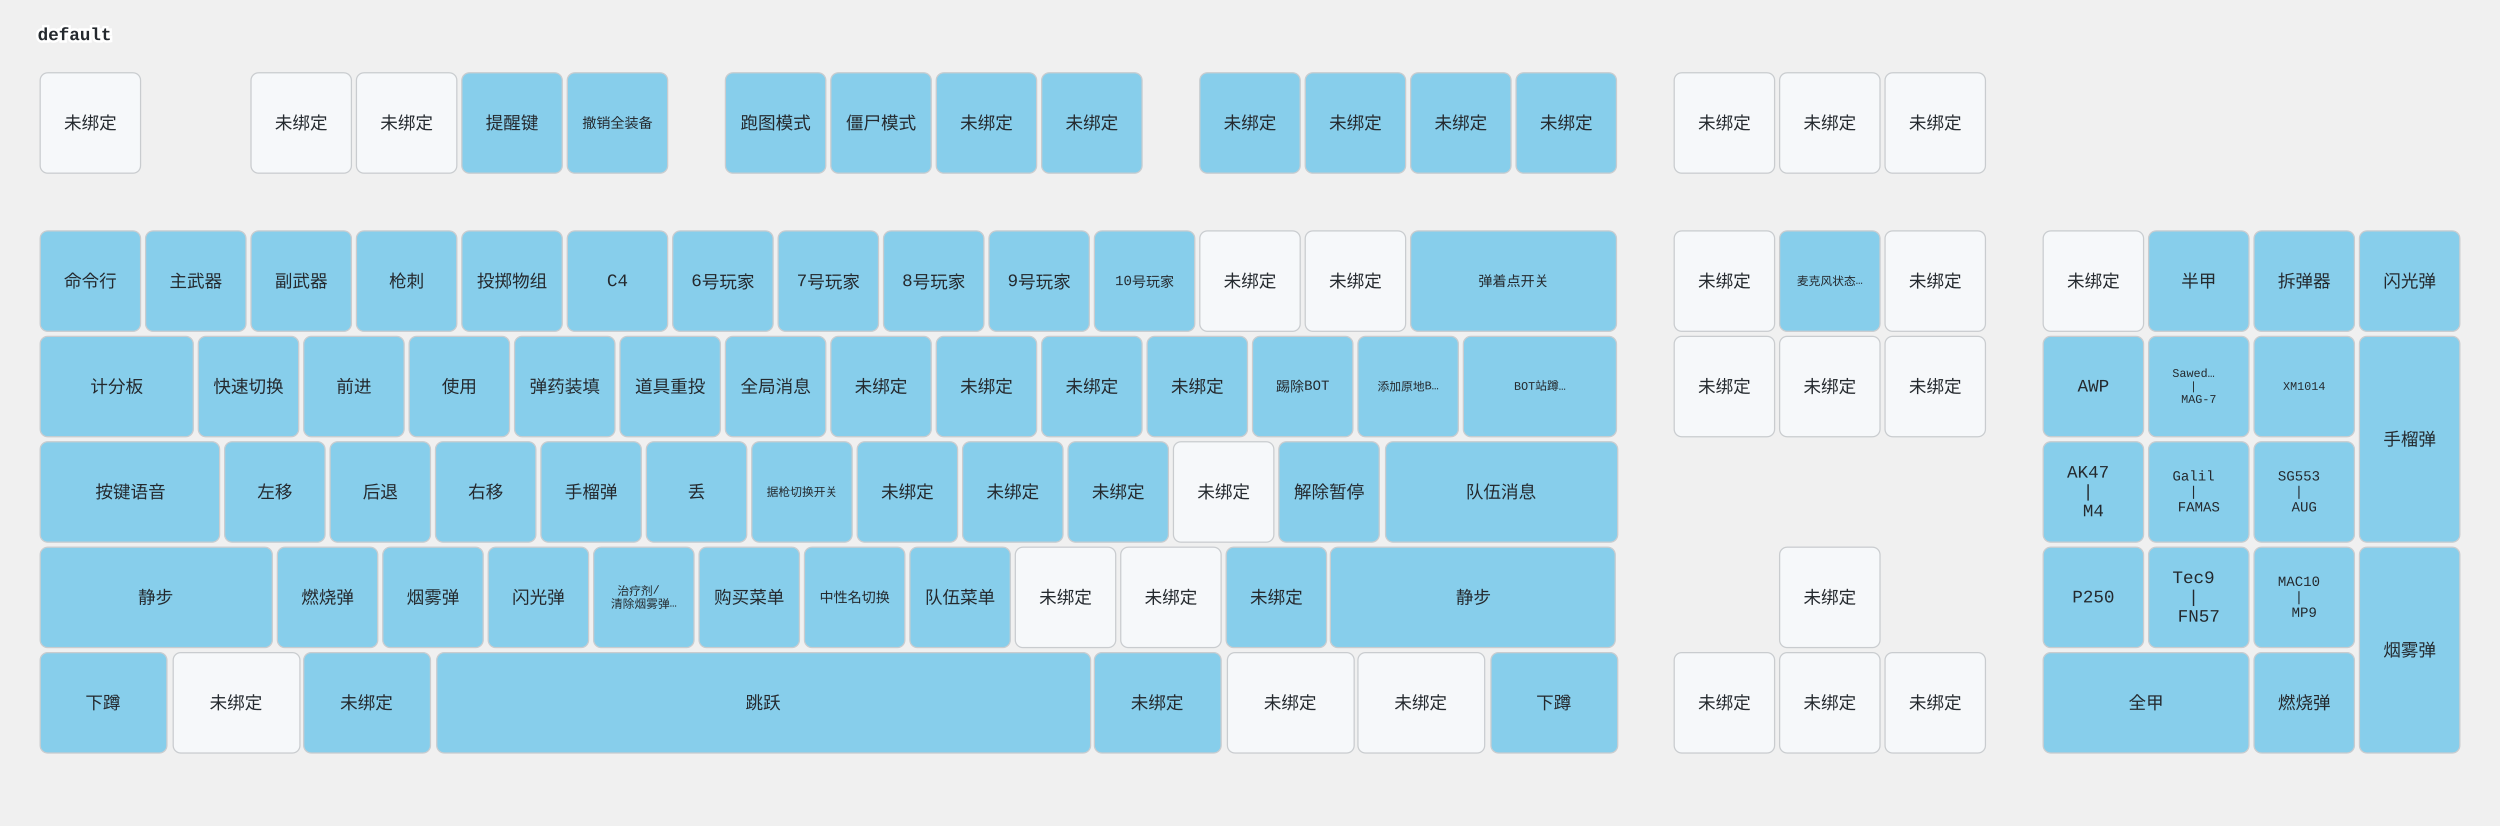
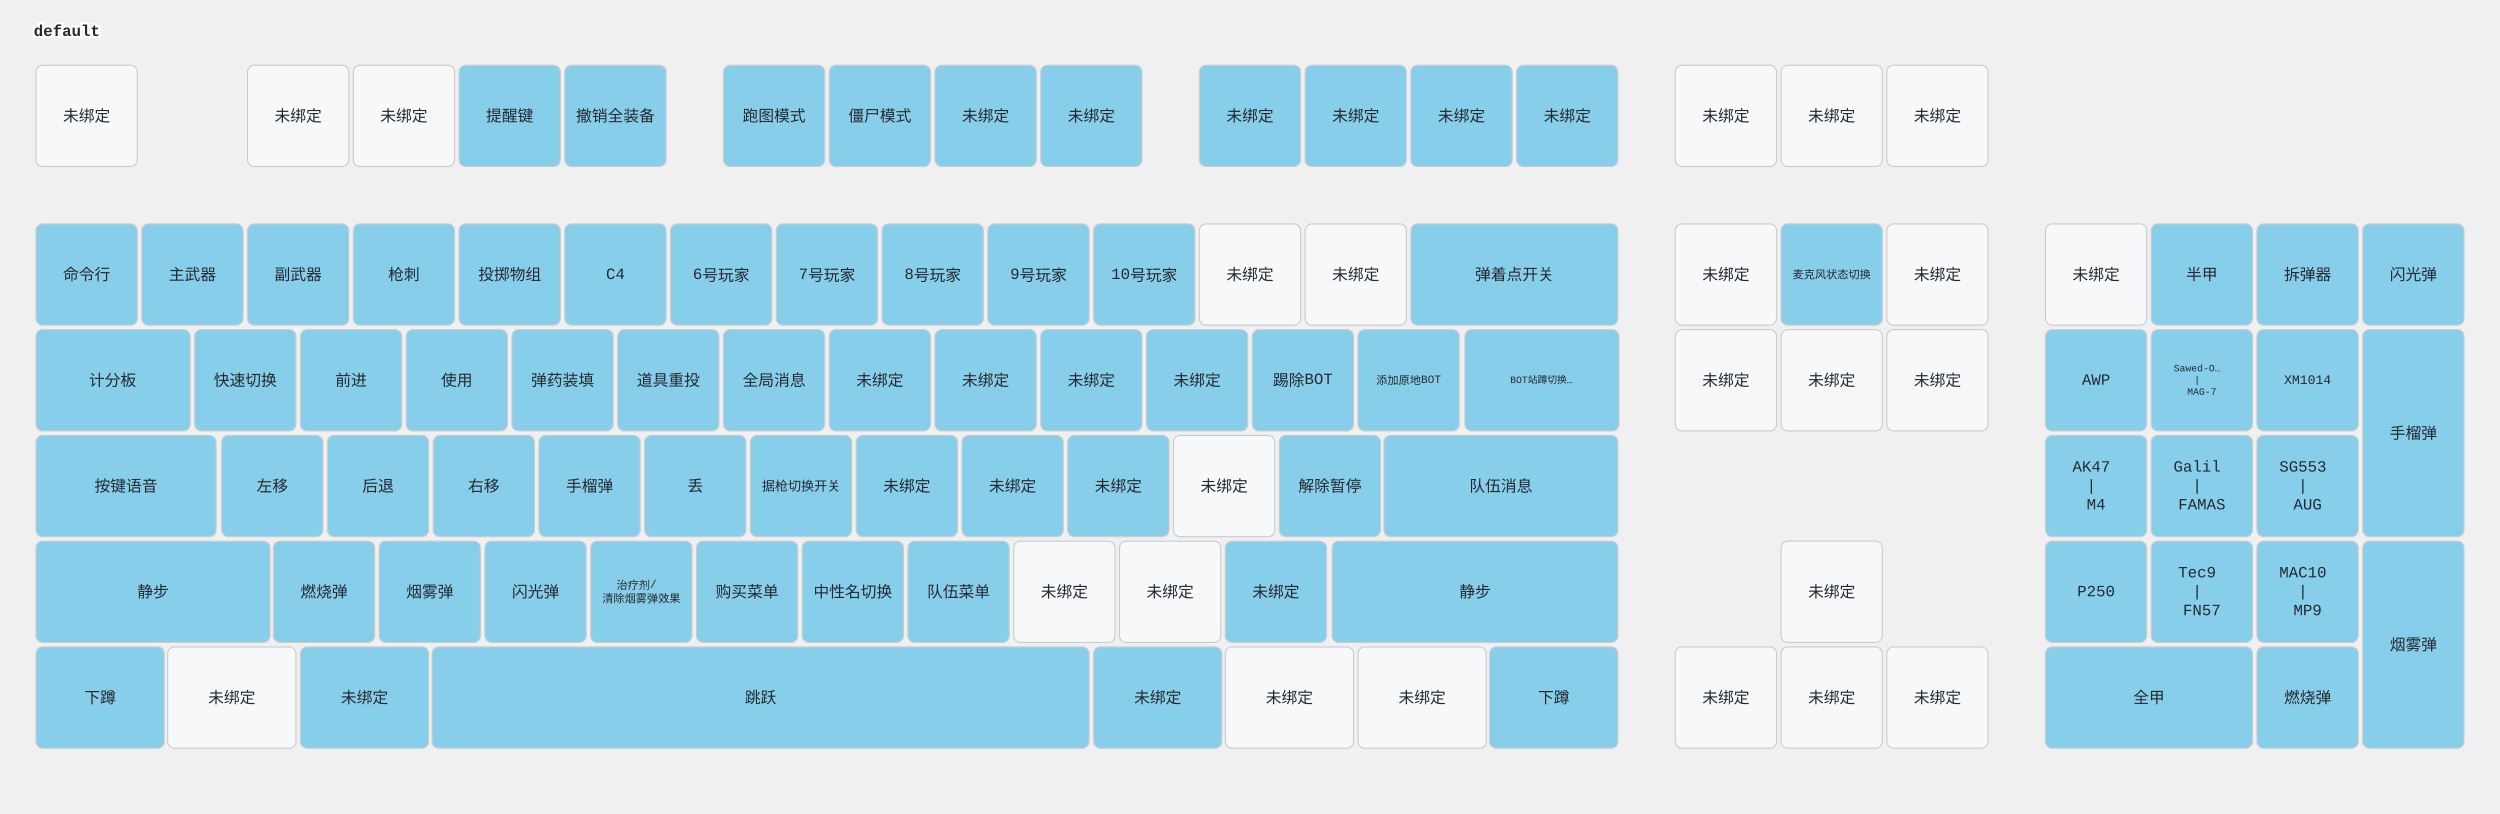
- <svg xmlns="http://www.w3.org/2000/svg" width="1992" height="658" viewBox="0 0 1992 658" class="keymap">
+ <svg xmlns="http://www.w3.org/2000/svg" width="2222" height="723" viewBox="0 0 2222 723" class="keymap">
  <style>/* inherit to force styles through use tags */
svg path {
    fill: inherit;
}

/* font and background color specifications */
svg.keymap {
    font-family: SFMono-Regular,Consolas,Liberation Mono,Menlo,monospace;
    font-size: 14px;
    font-kerning: normal;
    text-rendering: optimizeLegibility;
    fill: #24292e;
}

/* default key styling */
rect.key {
    fill: #f6f8fa;
}

rect.key, rect.combo {
    stroke: #c9cccf;
    stroke-width: 1;
}

/* default key side styling, only used is draw_key_sides is set */
rect.side {
    filter: brightness(90%);
}

/* color accent for combo boxes */
rect.combo, rect.combo-separate {
    fill: #cdf;
}

/* color accent for held keys */
rect.held, rect.combo.held {
    fill: #fdd;
}

/* color accent for ghost (optional) keys */
rect.ghost, rect.combo.ghost {
    stroke-dasharray: 4, 4;
    stroke-width: 2;
}

text {
    text-anchor: middle;
    dominant-baseline: middle;
}

/* styling for layer labels */
text.label {
    font-weight: bold;
    text-anchor: start;
    stroke: white;
    stroke-width: 4;
    paint-order: stroke;
}

/* styling for optional footer */
text.footer {
    text-anchor: end;
    dominant-baseline: auto;
    stroke: white;
    stroke-width: 4;
    paint-order: stroke;
}

/* styling for combo tap, and key non-tap label text */
text.combo, text.hold, text.shifted, text.left, text.right, text.tl, text.tr, text.bl, text.br {
    font-size: 11px;
}

text.hold, text.bl, text.br {
    text-anchor: middle;
    dominant-baseline: auto;
}

text.shifted, text.tl, text.tr {
    text-anchor: middle;
    dominant-baseline: hanging;
}

text.left, text.tl, text.bl {
    text-anchor: start;
}

text.right, text.tr, text.br {
    text-anchor: end;
}

text.layer-activator {
    text-decoration: underline;
}

/* styling for hold/shifted label text in combo box */
text.combo.hold, text.combo.shifted, text.combo.left, text.combo.right {
    font-size: 8px;
}

/* lighter symbol for transparent keys */
text.trans {
    fill: #7b7e81;
}

/* styling for combo dendrons */
path.combo {
    stroke-width: 1;
    stroke: gray;
    fill: none;
}

/* Start Tabler Icons Cleanup */
/* cannot use height/width with glyphs */
.icon-tabler &gt; path {
    fill: inherit;
    stroke: inherit;
    stroke-width: 2;
}
/* hide tabler's default box */
.icon-tabler &gt; path[stroke="none"][fill="none"] {
    visibility: hidden;
}
/* End Tabler Icons Cleanup */

.key .legend {
  font-weight: bold;
}
rect.key.bound {
  fill: #87CEEB;
}</style>
  <g transform="translate(30, 0)" class="layer-default">
    <text x="0" y="28" class="label" id="default">default</text>
    <g transform="translate(0, 56)">
-       <g transform="translate(42, 42)" class="key keypos-0">
-         <rect rx="6" ry="6" x="-40" y="-40" width="80" height="80" class="key" />
-         <text x="0" y="0" class="key tap">未绑定</text>
-       </g>
-       <g transform="translate(210, 42)" class="key keypos-1">
-         <rect rx="6" ry="6" x="-40" y="-40" width="80" height="80" class="key" />
-         <text x="0" y="0" class="key tap">未绑定</text>
-       </g>
-       <g transform="translate(294, 42)" class="key keypos-2">
-         <rect rx="6" ry="6" x="-40" y="-40" width="80" height="80" class="key" />
-         <text x="0" y="0" class="key tap">未绑定</text>
-       </g>
-       <g transform="translate(378, 42)" class="key bound keypos-3">
-         <rect rx="6" ry="6" x="-40" y="-40" width="80" height="80" class="key bound" />
+       <g transform="translate(47, 47)" class="key keypos-0">
+         <rect rx="6" ry="6" x="-45" y="-45" width="90" height="90" class="key" />
+         <text x="0" y="0" class="key tap">未绑定</text>
+       </g>
+       <g transform="translate(235, 47)" class="key keypos-1">
+         <rect rx="6" ry="6" x="-45" y="-45" width="90" height="90" class="key" />
+         <text x="0" y="0" class="key tap">未绑定</text>
+       </g>
+       <g transform="translate(329, 47)" class="key keypos-2">
+         <rect rx="6" ry="6" x="-45" y="-45" width="90" height="90" class="key" />
+         <text x="0" y="0" class="key tap">未绑定</text>
+       </g>
+       <g transform="translate(423, 47)" class="key bound keypos-3">
+         <rect rx="6" ry="6" x="-45" y="-45" width="90" height="90" class="key bound" />
        <text x="0" y="0" class="key bound tap">提醒键</text>
      </g>
-       <g transform="translate(462, 42)" class="key bound keypos-4">
-         <rect rx="6" ry="6" x="-40" y="-40" width="80" height="80" class="key bound" />
-         <text x="0" y="0" class="key bound tap">
-           <tspan style="font-size: 80%">撤销全装备</tspan>
-         </text>
-       </g>
-       <g transform="translate(588, 42)" class="key bound keypos-5">
-         <rect rx="6" ry="6" x="-40" y="-40" width="80" height="80" class="key bound" />
+       <g transform="translate(517, 47)" class="key bound keypos-4">
+         <rect rx="6" ry="6" x="-45" y="-45" width="90" height="90" class="key bound" />
+         <text x="0" y="0" class="key bound tap">撤销全装备</text>
+       </g>
+       <g transform="translate(658, 47)" class="key bound keypos-5">
+         <rect rx="6" ry="6" x="-45" y="-45" width="90" height="90" class="key bound" />
        <text x="0" y="0" class="key bound tap">跑图模式</text>
      </g>
-       <g transform="translate(672, 42)" class="key bound keypos-6">
-         <rect rx="6" ry="6" x="-40" y="-40" width="80" height="80" class="key bound" />
+       <g transform="translate(752, 47)" class="key bound keypos-6">
+         <rect rx="6" ry="6" x="-45" y="-45" width="90" height="90" class="key bound" />
        <text x="0" y="0" class="key bound tap">僵尸模式</text>
      </g>
-       <g transform="translate(756, 42)" class="key bound keypos-7">
-         <rect rx="6" ry="6" x="-40" y="-40" width="80" height="80" class="key bound" />
-         <text x="0" y="0" class="key bound tap">未绑定</text>
-       </g>
-       <g transform="translate(840, 42)" class="key bound keypos-8">
-         <rect rx="6" ry="6" x="-40" y="-40" width="80" height="80" class="key bound" />
-         <text x="0" y="0" class="key bound tap">未绑定</text>
-       </g>
-       <g transform="translate(966, 42)" class="key bound keypos-9">
-         <rect rx="6" ry="6" x="-40" y="-40" width="80" height="80" class="key bound" />
-         <text x="0" y="0" class="key bound tap">未绑定</text>
-       </g>
-       <g transform="translate(1050, 42)" class="key bound keypos-10">
-         <rect rx="6" ry="6" x="-40" y="-40" width="80" height="80" class="key bound" />
-         <text x="0" y="0" class="key bound tap">未绑定</text>
-       </g>
-       <g transform="translate(1134, 42)" class="key bound keypos-11">
-         <rect rx="6" ry="6" x="-40" y="-40" width="80" height="80" class="key bound" />
-         <text x="0" y="0" class="key bound tap">未绑定</text>
-       </g>
-       <g transform="translate(1218, 42)" class="key bound keypos-12">
-         <rect rx="6" ry="6" x="-40" y="-40" width="80" height="80" class="key bound" />
-         <text x="0" y="0" class="key bound tap">未绑定</text>
-       </g>
-       <g transform="translate(1344, 42)" class="key keypos-13">
-         <rect rx="6" ry="6" x="-40" y="-40" width="80" height="80" class="key" />
-         <text x="0" y="0" class="key tap">未绑定</text>
-       </g>
-       <g transform="translate(1428, 42)" class="key keypos-14">
-         <rect rx="6" ry="6" x="-40" y="-40" width="80" height="80" class="key" />
-         <text x="0" y="0" class="key tap">未绑定</text>
-       </g>
-       <g transform="translate(1512, 42)" class="key keypos-15">
-         <rect rx="6" ry="6" x="-40" y="-40" width="80" height="80" class="key" />
-         <text x="0" y="0" class="key tap">未绑定</text>
-       </g>
-       <g transform="translate(42, 168)" class="key bound keypos-16">
-         <rect rx="6" ry="6" x="-40" y="-40" width="80" height="80" class="key bound" />
+       <g transform="translate(846, 47)" class="key bound keypos-7">
+         <rect rx="6" ry="6" x="-45" y="-45" width="90" height="90" class="key bound" />
+         <text x="0" y="0" class="key bound tap">未绑定</text>
+       </g>
+       <g transform="translate(940, 47)" class="key bound keypos-8">
+         <rect rx="6" ry="6" x="-45" y="-45" width="90" height="90" class="key bound" />
+         <text x="0" y="0" class="key bound tap">未绑定</text>
+       </g>
+       <g transform="translate(1081, 47)" class="key bound keypos-9">
+         <rect rx="6" ry="6" x="-45" y="-45" width="90" height="90" class="key bound" />
+         <text x="0" y="0" class="key bound tap">未绑定</text>
+       </g>
+       <g transform="translate(1175, 47)" class="key bound keypos-10">
+         <rect rx="6" ry="6" x="-45" y="-45" width="90" height="90" class="key bound" />
+         <text x="0" y="0" class="key bound tap">未绑定</text>
+       </g>
+       <g transform="translate(1269, 47)" class="key bound keypos-11">
+         <rect rx="6" ry="6" x="-45" y="-45" width="90" height="90" class="key bound" />
+         <text x="0" y="0" class="key bound tap">未绑定</text>
+       </g>
+       <g transform="translate(1363, 47)" class="key bound keypos-12">
+         <rect rx="6" ry="6" x="-45" y="-45" width="90" height="90" class="key bound" />
+         <text x="0" y="0" class="key bound tap">未绑定</text>
+       </g>
+       <g transform="translate(1504, 47)" class="key keypos-13">
+         <rect rx="6" ry="6" x="-45" y="-45" width="90" height="90" class="key" />
+         <text x="0" y="0" class="key tap">未绑定</text>
+       </g>
+       <g transform="translate(1598, 47)" class="key keypos-14">
+         <rect rx="6" ry="6" x="-45" y="-45" width="90" height="90" class="key" />
+         <text x="0" y="0" class="key tap">未绑定</text>
+       </g>
+       <g transform="translate(1692, 47)" class="key keypos-15">
+         <rect rx="6" ry="6" x="-45" y="-45" width="90" height="90" class="key" />
+         <text x="0" y="0" class="key tap">未绑定</text>
+       </g>
+       <g transform="translate(47, 188)" class="key bound keypos-16">
+         <rect rx="6" ry="6" x="-45" y="-45" width="90" height="90" class="key bound" />
        <text x="0" y="0" class="key bound tap">命令行</text>
      </g>
-       <g transform="translate(126, 168)" class="key bound keypos-17">
-         <rect rx="6" ry="6" x="-40" y="-40" width="80" height="80" class="key bound" />
+       <g transform="translate(141, 188)" class="key bound keypos-17">
+         <rect rx="6" ry="6" x="-45" y="-45" width="90" height="90" class="key bound" />
        <text x="0" y="0" class="key bound tap">主武器</text>
      </g>
-       <g transform="translate(210, 168)" class="key bound keypos-18">
-         <rect rx="6" ry="6" x="-40" y="-40" width="80" height="80" class="key bound" />
+       <g transform="translate(235, 188)" class="key bound keypos-18">
+         <rect rx="6" ry="6" x="-45" y="-45" width="90" height="90" class="key bound" />
        <text x="0" y="0" class="key bound tap">副武器</text>
      </g>
-       <g transform="translate(294, 168)" class="key bound keypos-19">
-         <rect rx="6" ry="6" x="-40" y="-40" width="80" height="80" class="key bound" />
+       <g transform="translate(329, 188)" class="key bound keypos-19">
+         <rect rx="6" ry="6" x="-45" y="-45" width="90" height="90" class="key bound" />
        <text x="0" y="0" class="key bound tap">枪刺</text>
      </g>
-       <g transform="translate(378, 168)" class="key bound keypos-20">
-         <rect rx="6" ry="6" x="-40" y="-40" width="80" height="80" class="key bound" />
+       <g transform="translate(423, 188)" class="key bound keypos-20">
+         <rect rx="6" ry="6" x="-45" y="-45" width="90" height="90" class="key bound" />
        <text x="0" y="0" class="key bound tap">投掷物组</text>
      </g>
-       <g transform="translate(462, 168)" class="key bound keypos-21">
-         <rect rx="6" ry="6" x="-40" y="-40" width="80" height="80" class="key bound" />
+       <g transform="translate(517, 188)" class="key bound keypos-21">
+         <rect rx="6" ry="6" x="-45" y="-45" width="90" height="90" class="key bound" />
        <text x="0" y="0" class="key bound tap">C4</text>
      </g>
-       <g transform="translate(546, 168)" class="key bound keypos-22">
-         <rect rx="6" ry="6" x="-40" y="-40" width="80" height="80" class="key bound" />
+       <g transform="translate(611, 188)" class="key bound keypos-22">
+         <rect rx="6" ry="6" x="-45" y="-45" width="90" height="90" class="key bound" />
        <text x="0" y="0" class="key bound tap">6号玩家</text>
      </g>
-       <g transform="translate(630, 168)" class="key bound keypos-23">
-         <rect rx="6" ry="6" x="-40" y="-40" width="80" height="80" class="key bound" />
+       <g transform="translate(705, 188)" class="key bound keypos-23">
+         <rect rx="6" ry="6" x="-45" y="-45" width="90" height="90" class="key bound" />
        <text x="0" y="0" class="key bound tap">7号玩家</text>
      </g>
-       <g transform="translate(714, 168)" class="key bound keypos-24">
-         <rect rx="6" ry="6" x="-40" y="-40" width="80" height="80" class="key bound" />
+       <g transform="translate(799, 188)" class="key bound keypos-24">
+         <rect rx="6" ry="6" x="-45" y="-45" width="90" height="90" class="key bound" />
        <text x="0" y="0" class="key bound tap">8号玩家</text>
      </g>
-       <g transform="translate(798, 168)" class="key bound keypos-25">
-         <rect rx="6" ry="6" x="-40" y="-40" width="80" height="80" class="key bound" />
+       <g transform="translate(893, 188)" class="key bound keypos-25">
+         <rect rx="6" ry="6" x="-45" y="-45" width="90" height="90" class="key bound" />
        <text x="0" y="0" class="key bound tap">9号玩家</text>
      </g>
-       <g transform="translate(882, 168)" class="key bound keypos-26">
-         <rect rx="6" ry="6" x="-40" y="-40" width="80" height="80" class="key bound" />
-         <text x="0" y="0" class="key bound tap">
-           <tspan style="font-size: 80%">10号玩家</tspan>
-         </text>
-       </g>
-       <g transform="translate(966, 168)" class="key keypos-27">
-         <rect rx="6" ry="6" x="-40" y="-40" width="80" height="80" class="key" />
-         <text x="0" y="0" class="key tap">未绑定</text>
-       </g>
-       <g transform="translate(1050, 168)" class="key keypos-28">
-         <rect rx="6" ry="6" x="-40" y="-40" width="80" height="80" class="key" />
-         <text x="0" y="0" class="key tap">未绑定</text>
-       </g>
-       <g transform="translate(1176, 168)" class="key bound keypos-29">
-         <rect rx="6" ry="6" x="-82" y="-40" width="164" height="80" class="key bound" />
-         <text x="0" y="0" class="key bound tap">
-           <tspan style="font-size: 80%">弹着点开关</tspan>
-         </text>
-       </g>
-       <g transform="translate(1344, 168)" class="key keypos-30">
-         <rect rx="6" ry="6" x="-40" y="-40" width="80" height="80" class="key" />
-         <text x="0" y="0" class="key tap">未绑定</text>
-       </g>
-       <g transform="translate(1428, 168)" class="key bound keypos-31">
-         <rect rx="6" ry="6" x="-40" y="-40" width="80" height="80" class="key bound" />
-         <text x="0" y="0" class="key bound tap">
-           <tspan style="font-size: 67%">麦克风状态…</tspan>
-         </text>
-       </g>
-       <g transform="translate(1512, 168)" class="key keypos-32">
-         <rect rx="6" ry="6" x="-40" y="-40" width="80" height="80" class="key" />
-         <text x="0" y="0" class="key tap">未绑定</text>
-       </g>
-       <g transform="translate(1638, 168)" class="key keypos-33">
-         <rect rx="6" ry="6" x="-40" y="-40" width="80" height="80" class="key" />
-         <text x="0" y="0" class="key tap">未绑定</text>
-       </g>
-       <g transform="translate(1722, 168)" class="key bound keypos-34">
-         <rect rx="6" ry="6" x="-40" y="-40" width="80" height="80" class="key bound" />
+       <g transform="translate(987, 188)" class="key bound keypos-26">
+         <rect rx="6" ry="6" x="-45" y="-45" width="90" height="90" class="key bound" />
+         <text x="0" y="0" class="key bound tap">10号玩家</text>
+       </g>
+       <g transform="translate(1081, 188)" class="key keypos-27">
+         <rect rx="6" ry="6" x="-45" y="-45" width="90" height="90" class="key" />
+         <text x="0" y="0" class="key tap">未绑定</text>
+       </g>
+       <g transform="translate(1175, 188)" class="key keypos-28">
+         <rect rx="6" ry="6" x="-45" y="-45" width="90" height="90" class="key" />
+         <text x="0" y="0" class="key tap">未绑定</text>
+       </g>
+       <g transform="translate(1316, 188)" class="key bound keypos-29">
+         <rect rx="6" ry="6" x="-92" y="-45" width="184" height="90" class="key bound" />
+         <text x="0" y="0" class="key bound tap">弹着点开关</text>
+       </g>
+       <g transform="translate(1504, 188)" class="key keypos-30">
+         <rect rx="6" ry="6" x="-45" y="-45" width="90" height="90" class="key" />
+         <text x="0" y="0" class="key tap">未绑定</text>
+       </g>
+       <g transform="translate(1598, 188)" class="key bound keypos-31">
+         <rect rx="6" ry="6" x="-45" y="-45" width="90" height="90" class="key bound" />
+         <text x="0" y="0" class="key bound tap">
+           <tspan style="font-size: 71%">麦克风状态切换</tspan>
+         </text>
+       </g>
+       <g transform="translate(1692, 188)" class="key keypos-32">
+         <rect rx="6" ry="6" x="-45" y="-45" width="90" height="90" class="key" />
+         <text x="0" y="0" class="key tap">未绑定</text>
+       </g>
+       <g transform="translate(1833, 188)" class="key keypos-33">
+         <rect rx="6" ry="6" x="-45" y="-45" width="90" height="90" class="key" />
+         <text x="0" y="0" class="key tap">未绑定</text>
+       </g>
+       <g transform="translate(1927, 188)" class="key bound keypos-34">
+         <rect rx="6" ry="6" x="-45" y="-45" width="90" height="90" class="key bound" />
        <text x="0" y="0" class="key bound tap">半甲</text>
      </g>
-       <g transform="translate(1806, 168)" class="key bound keypos-35">
-         <rect rx="6" ry="6" x="-40" y="-40" width="80" height="80" class="key bound" />
+       <g transform="translate(2021, 188)" class="key bound keypos-35">
+         <rect rx="6" ry="6" x="-45" y="-45" width="90" height="90" class="key bound" />
        <text x="0" y="0" class="key bound tap">拆弹器</text>
      </g>
-       <g transform="translate(1890, 168)" class="key bound keypos-36">
-         <rect rx="6" ry="6" x="-40" y="-40" width="80" height="80" class="key bound" />
+       <g transform="translate(2115, 188)" class="key bound keypos-36">
+         <rect rx="6" ry="6" x="-45" y="-45" width="90" height="90" class="key bound" />
        <text x="0" y="0" class="key bound tap">闪光弹</text>
      </g>
-       <g transform="translate(63, 252)" class="key bound keypos-37">
-         <rect rx="6" ry="6" x="-61" y="-40" width="122" height="80" class="key bound" />
+       <g transform="translate(70, 282)" class="key bound keypos-37">
+         <rect rx="6" ry="6" x="-68" y="-45" width="137" height="90" class="key bound" />
        <text x="0" y="0" class="key bound tap">计分板</text>
      </g>
-       <g transform="translate(168, 252)" class="key bound keypos-38">
-         <rect rx="6" ry="6" x="-40" y="-40" width="80" height="80" class="key bound" />
+       <g transform="translate(188, 282)" class="key bound keypos-38">
+         <rect rx="6" ry="6" x="-45" y="-45" width="90" height="90" class="key bound" />
        <text x="0" y="0" class="key bound tap">快速切换</text>
      </g>
-       <g transform="translate(252, 252)" class="key bound keypos-39">
-         <rect rx="6" ry="6" x="-40" y="-40" width="80" height="80" class="key bound" />
+       <g transform="translate(282, 282)" class="key bound keypos-39">
+         <rect rx="6" ry="6" x="-45" y="-45" width="90" height="90" class="key bound" />
        <text x="0" y="0" class="key bound tap">前进</text>
      </g>
-       <g transform="translate(336, 252)" class="key bound keypos-40">
-         <rect rx="6" ry="6" x="-40" y="-40" width="80" height="80" class="key bound" />
+       <g transform="translate(376, 282)" class="key bound keypos-40">
+         <rect rx="6" ry="6" x="-45" y="-45" width="90" height="90" class="key bound" />
        <text x="0" y="0" class="key bound tap">使用</text>
      </g>
-       <g transform="translate(420, 252)" class="key bound keypos-41">
-         <rect rx="6" ry="6" x="-40" y="-40" width="80" height="80" class="key bound" />
+       <g transform="translate(470, 282)" class="key bound keypos-41">
+         <rect rx="6" ry="6" x="-45" y="-45" width="90" height="90" class="key bound" />
        <text x="0" y="0" class="key bound tap">弹药装填</text>
      </g>
-       <g transform="translate(504, 252)" class="key bound keypos-42">
-         <rect rx="6" ry="6" x="-40" y="-40" width="80" height="80" class="key bound" />
+       <g transform="translate(564, 282)" class="key bound keypos-42">
+         <rect rx="6" ry="6" x="-45" y="-45" width="90" height="90" class="key bound" />
        <text x="0" y="0" class="key bound tap">道具重投</text>
      </g>
-       <g transform="translate(588, 252)" class="key bound keypos-43">
-         <rect rx="6" ry="6" x="-40" y="-40" width="80" height="80" class="key bound" />
+       <g transform="translate(658, 282)" class="key bound keypos-43">
+         <rect rx="6" ry="6" x="-45" y="-45" width="90" height="90" class="key bound" />
        <text x="0" y="0" class="key bound tap">全局消息</text>
      </g>
-       <g transform="translate(672, 252)" class="key bound keypos-44">
-         <rect rx="6" ry="6" x="-40" y="-40" width="80" height="80" class="key bound" />
-         <text x="0" y="0" class="key bound tap">未绑定</text>
-       </g>
-       <g transform="translate(756, 252)" class="key bound keypos-45">
-         <rect rx="6" ry="6" x="-40" y="-40" width="80" height="80" class="key bound" />
-         <text x="0" y="0" class="key bound tap">未绑定</text>
-       </g>
-       <g transform="translate(840, 252)" class="key bound keypos-46">
-         <rect rx="6" ry="6" x="-40" y="-40" width="80" height="80" class="key bound" />
-         <text x="0" y="0" class="key bound tap">未绑定</text>
-       </g>
-       <g transform="translate(924, 252)" class="key bound keypos-47">
-         <rect rx="6" ry="6" x="-40" y="-40" width="80" height="80" class="key bound" />
-         <text x="0" y="0" class="key bound tap">未绑定</text>
-       </g>
-       <g transform="translate(1008, 252)" class="key bound keypos-48">
-         <rect rx="6" ry="6" x="-40" y="-40" width="80" height="80" class="key bound" />
-         <text x="0" y="0" class="key bound tap">
-           <tspan style="font-size: 80%">踢除BOT</tspan>
-         </text>
-       </g>
-       <g transform="translate(1092, 252)" class="key bound keypos-49">
-         <rect rx="6" ry="6" x="-40" y="-40" width="80" height="80" class="key bound" />
-         <text x="0" y="0" class="key bound tap">
-           <tspan style="font-size: 67%">添加原地B…</tspan>
-         </text>
-       </g>
-       <g transform="translate(1197, 252)" class="key bound keypos-50">
-         <rect rx="6" ry="6" x="-61" y="-40" width="122" height="80" class="key bound" />
-         <text x="0" y="0" class="key bound tap">
-           <tspan style="font-size: 67%">BOT站蹲…</tspan>
-         </text>
-       </g>
-       <g transform="translate(1344, 252)" class="key keypos-51">
-         <rect rx="6" ry="6" x="-40" y="-40" width="80" height="80" class="key" />
-         <text x="0" y="0" class="key tap">未绑定</text>
-       </g>
-       <g transform="translate(1428, 252)" class="key keypos-52">
-         <rect rx="6" ry="6" x="-40" y="-40" width="80" height="80" class="key" />
-         <text x="0" y="0" class="key tap">未绑定</text>
-       </g>
-       <g transform="translate(1512, 252)" class="key keypos-53">
-         <rect rx="6" ry="6" x="-40" y="-40" width="80" height="80" class="key" />
-         <text x="0" y="0" class="key tap">未绑定</text>
-       </g>
-       <g transform="translate(1638, 252)" class="key bound keypos-54">
-         <rect rx="6" ry="6" x="-40" y="-40" width="80" height="80" class="key bound" />
+       <g transform="translate(752, 282)" class="key bound keypos-44">
+         <rect rx="6" ry="6" x="-45" y="-45" width="90" height="90" class="key bound" />
+         <text x="0" y="0" class="key bound tap">未绑定</text>
+       </g>
+       <g transform="translate(846, 282)" class="key bound keypos-45">
+         <rect rx="6" ry="6" x="-45" y="-45" width="90" height="90" class="key bound" />
+         <text x="0" y="0" class="key bound tap">未绑定</text>
+       </g>
+       <g transform="translate(940, 282)" class="key bound keypos-46">
+         <rect rx="6" ry="6" x="-45" y="-45" width="90" height="90" class="key bound" />
+         <text x="0" y="0" class="key bound tap">未绑定</text>
+       </g>
+       <g transform="translate(1034, 282)" class="key bound keypos-47">
+         <rect rx="6" ry="6" x="-45" y="-45" width="90" height="90" class="key bound" />
+         <text x="0" y="0" class="key bound tap">未绑定</text>
+       </g>
+       <g transform="translate(1128, 282)" class="key bound keypos-48">
+         <rect rx="6" ry="6" x="-45" y="-45" width="90" height="90" class="key bound" />
+         <text x="0" y="0" class="key bound tap">踢除BOT</text>
+       </g>
+       <g transform="translate(1222, 282)" class="key bound keypos-49">
+         <rect rx="6" ry="6" x="-45" y="-45" width="90" height="90" class="key bound" />
+         <text x="0" y="0" class="key bound tap">
+           <tspan style="font-size: 71%">添加原地BOT</tspan>
+         </text>
+       </g>
+       <g transform="translate(1340, 282)" class="key bound keypos-50">
+         <rect rx="6" ry="6" x="-68" y="-45" width="137" height="90" class="key bound" />
+         <text x="0" y="0" class="key bound tap">
+           <tspan style="font-size: 62%">BOT站蹲切换…</tspan>
+         </text>
+       </g>
+       <g transform="translate(1504, 282)" class="key keypos-51">
+         <rect rx="6" ry="6" x="-45" y="-45" width="90" height="90" class="key" />
+         <text x="0" y="0" class="key tap">未绑定</text>
+       </g>
+       <g transform="translate(1598, 282)" class="key keypos-52">
+         <rect rx="6" ry="6" x="-45" y="-45" width="90" height="90" class="key" />
+         <text x="0" y="0" class="key tap">未绑定</text>
+       </g>
+       <g transform="translate(1692, 282)" class="key keypos-53">
+         <rect rx="6" ry="6" x="-45" y="-45" width="90" height="90" class="key" />
+         <text x="0" y="0" class="key tap">未绑定</text>
+       </g>
+       <g transform="translate(1833, 282)" class="key bound keypos-54">
+         <rect rx="6" ry="6" x="-45" y="-45" width="90" height="90" class="key bound" />
        <text x="0" y="0" class="key bound tap">AWP</text>
      </g>
-       <g transform="translate(1722, 252)" class="key bound keypos-55">
-         <rect rx="6" ry="6" x="-40" y="-40" width="80" height="80" class="key bound" />
-         <text x="0" y="0" class="key bound tap">
-           <tspan x="0" dy="-1.1em" style="font-size: 67%">Sawed…</tspan>
-           <tspan x="0" dy="1.1em" style="font-size: 67%">|</tspan>
-           <tspan x="0" dy="1.1em" style="font-size: 67%">MAG-7</tspan>
-         </text>
-       </g>
-       <g transform="translate(1806, 252)" class="key bound keypos-56">
-         <rect rx="6" ry="6" x="-40" y="-40" width="80" height="80" class="key bound" />
-         <text x="0" y="0" class="key bound tap">
-           <tspan style="font-size: 67%">XM1014</tspan>
-         </text>
-       </g>
-       <g transform="translate(1890, 294)" class="key bound keypos-57">
-         <rect rx="6" ry="6" x="-40" y="-82" width="80" height="164" class="key bound" />
+       <g transform="translate(1927, 282)" class="key bound keypos-55">
+         <rect rx="6" ry="6" x="-45" y="-45" width="90" height="90" class="key bound" />
+         <text x="0" y="0" class="key bound tap">
+           <tspan x="0" dy="-1.2em" style="font-size: 62%">Sawed-O…</tspan>
+           <tspan x="0" dy="1.2em" style="font-size: 62%">|</tspan>
+           <tspan x="0" dy="1.2em" style="font-size: 62%">MAG-7</tspan>
+         </text>
+       </g>
+       <g transform="translate(2021, 282)" class="key bound keypos-56">
+         <rect rx="6" ry="6" x="-45" y="-45" width="90" height="90" class="key bound" />
+         <text x="0" y="0" class="key bound tap">
+           <tspan style="font-size: 83%">XM1014</tspan>
+         </text>
+       </g>
+       <g transform="translate(2115, 329)" class="key bound keypos-57">
+         <rect rx="6" ry="6" x="-45" y="-92" width="90" height="184" class="key bound" />
        <text x="0" y="0" class="key bound tap">手榴弹</text>
      </g>
-       <g transform="translate(74, 336)" class="key bound keypos-58">
-         <rect rx="6" ry="6" x="-72" y="-40" width="143" height="80" class="key bound" />
+       <g transform="translate(82, 376)" class="key bound keypos-58">
+         <rect rx="6" ry="6" x="-80" y="-45" width="160" height="90" class="key bound" />
        <text x="0" y="0" class="key bound tap">按键语音</text>
      </g>
-       <g transform="translate(189, 336)" class="key bound keypos-59">
-         <rect rx="6" ry="6" x="-40" y="-40" width="80" height="80" class="key bound" />
+       <g transform="translate(212, 376)" class="key bound keypos-59">
+         <rect rx="6" ry="6" x="-45" y="-45" width="90" height="90" class="key bound" />
        <text x="0" y="0" class="key bound tap">左移</text>
      </g>
-       <g transform="translate(273, 336)" class="key bound keypos-60">
-         <rect rx="6" ry="6" x="-40" y="-40" width="80" height="80" class="key bound" />
+       <g transform="translate(306, 376)" class="key bound keypos-60">
+         <rect rx="6" ry="6" x="-45" y="-45" width="90" height="90" class="key bound" />
        <text x="0" y="0" class="key bound tap">后退</text>
      </g>
-       <g transform="translate(357, 336)" class="key bound keypos-61">
-         <rect rx="6" ry="6" x="-40" y="-40" width="80" height="80" class="key bound" />
+       <g transform="translate(400, 376)" class="key bound keypos-61">
+         <rect rx="6" ry="6" x="-45" y="-45" width="90" height="90" class="key bound" />
        <text x="0" y="0" class="key bound tap">右移</text>
      </g>
-       <g transform="translate(441, 336)" class="key bound keypos-62">
-         <rect rx="6" ry="6" x="-40" y="-40" width="80" height="80" class="key bound" />
+       <g transform="translate(494, 376)" class="key bound keypos-62">
+         <rect rx="6" ry="6" x="-45" y="-45" width="90" height="90" class="key bound" />
        <text x="0" y="0" class="key bound tap">手榴弹</text>
      </g>
-       <g transform="translate(525, 336)" class="key bound keypos-63">
-         <rect rx="6" ry="6" x="-40" y="-40" width="80" height="80" class="key bound" />
+       <g transform="translate(588, 376)" class="key bound keypos-63">
+         <rect rx="6" ry="6" x="-45" y="-45" width="90" height="90" class="key bound" />
        <text x="0" y="0" class="key bound tap">丢</text>
      </g>
-       <g transform="translate(609, 336)" class="key bound keypos-64">
-         <rect rx="6" ry="6" x="-40" y="-40" width="80" height="80" class="key bound" />
-         <text x="0" y="0" class="key bound tap">
-           <tspan style="font-size: 67%">据枪切换开关</tspan>
-         </text>
-       </g>
-       <g transform="translate(693, 336)" class="key bound keypos-65">
-         <rect rx="6" ry="6" x="-40" y="-40" width="80" height="80" class="key bound" />
-         <text x="0" y="0" class="key bound tap">未绑定</text>
-       </g>
-       <g transform="translate(777, 336)" class="key bound keypos-66">
-         <rect rx="6" ry="6" x="-40" y="-40" width="80" height="80" class="key bound" />
-         <text x="0" y="0" class="key bound tap">未绑定</text>
-       </g>
-       <g transform="translate(861, 336)" class="key bound keypos-67">
-         <rect rx="6" ry="6" x="-40" y="-40" width="80" height="80" class="key bound" />
-         <text x="0" y="0" class="key bound tap">未绑定</text>
-       </g>
-       <g transform="translate(945, 336)" class="key keypos-68">
-         <rect rx="6" ry="6" x="-40" y="-40" width="80" height="80" class="key" />
-         <text x="0" y="0" class="key tap">未绑定</text>
-       </g>
-       <g transform="translate(1029, 336)" class="key bound keypos-69">
-         <rect rx="6" ry="6" x="-40" y="-40" width="80" height="80" class="key bound" />
+       <g transform="translate(682, 376)" class="key bound keypos-64">
+         <rect rx="6" ry="6" x="-45" y="-45" width="90" height="90" class="key bound" />
+         <text x="0" y="0" class="key bound tap">
+           <tspan style="font-size: 83%">据枪切换开关</tspan>
+         </text>
+       </g>
+       <g transform="translate(776, 376)" class="key bound keypos-65">
+         <rect rx="6" ry="6" x="-45" y="-45" width="90" height="90" class="key bound" />
+         <text x="0" y="0" class="key bound tap">未绑定</text>
+       </g>
+       <g transform="translate(870, 376)" class="key bound keypos-66">
+         <rect rx="6" ry="6" x="-45" y="-45" width="90" height="90" class="key bound" />
+         <text x="0" y="0" class="key bound tap">未绑定</text>
+       </g>
+       <g transform="translate(964, 376)" class="key bound keypos-67">
+         <rect rx="6" ry="6" x="-45" y="-45" width="90" height="90" class="key bound" />
+         <text x="0" y="0" class="key bound tap">未绑定</text>
+       </g>
+       <g transform="translate(1058, 376)" class="key keypos-68">
+         <rect rx="6" ry="6" x="-45" y="-45" width="90" height="90" class="key" />
+         <text x="0" y="0" class="key tap">未绑定</text>
+       </g>
+       <g transform="translate(1152, 376)" class="key bound keypos-69">
+         <rect rx="6" ry="6" x="-45" y="-45" width="90" height="90" class="key bound" />
        <text x="0" y="0" class="key bound tap">解除暂停</text>
      </g>
-       <g transform="translate(1166, 336)" class="key bound keypos-70">
-         <rect rx="6" ry="6" x="-92" y="-40" width="185" height="80" class="key bound" />
+       <g transform="translate(1304, 376)" class="key bound keypos-70">
+         <rect rx="6" ry="6" x="-104" y="-45" width="208" height="90" class="key bound" />
        <text x="0" y="0" class="key bound tap">队伍消息</text>
      </g>
-       <g transform="translate(1638, 336)" class="key bound keypos-71">
-         <rect rx="6" ry="6" x="-40" y="-40" width="80" height="80" class="key bound" />
-         <text x="0" y="0" class="key bound tap">
-           <tspan x="0" dy="-1.1em">AK47</tspan>
-           <tspan x="0" dy="1.1em">|</tspan>
-           <tspan x="0" dy="1.1em">M4</tspan>
-         </text>
-       </g>
-       <g transform="translate(1722, 336)" class="key bound keypos-72">
-         <rect rx="6" ry="6" x="-40" y="-40" width="80" height="80" class="key bound" />
-         <text x="0" y="0" class="key bound tap">
-           <tspan x="0" dy="-1.1em" style="font-size: 80%">Galil</tspan>
-           <tspan x="0" dy="1.1em" style="font-size: 80%">|</tspan>
-           <tspan x="0" dy="1.1em" style="font-size: 80%">FAMAS</tspan>
-         </text>
-       </g>
-       <g transform="translate(1806, 336)" class="key bound keypos-73">
-         <rect rx="6" ry="6" x="-40" y="-40" width="80" height="80" class="key bound" />
-         <text x="0" y="0" class="key bound tap">
-           <tspan x="0" dy="-1.1em" style="font-size: 80%">SG553</tspan>
-           <tspan x="0" dy="1.1em" style="font-size: 80%">|</tspan>
-           <tspan x="0" dy="1.1em" style="font-size: 80%">AUG</tspan>
-         </text>
-       </g>
-       <g transform="translate(94, 420)" class="key bound keypos-74">
-         <rect rx="6" ry="6" x="-92" y="-40" width="185" height="80" class="key bound" />
+       <g transform="translate(1833, 376)" class="key bound keypos-71">
+         <rect rx="6" ry="6" x="-45" y="-45" width="90" height="90" class="key bound" />
+         <text x="0" y="0" class="key bound tap">
+           <tspan x="0" dy="-1.2em">AK47</tspan>
+           <tspan x="0" dy="1.2em">|</tspan>
+           <tspan x="0" dy="1.2em">M4</tspan>
+         </text>
+       </g>
+       <g transform="translate(1927, 376)" class="key bound keypos-72">
+         <rect rx="6" ry="6" x="-45" y="-45" width="90" height="90" class="key bound" />
+         <text x="0" y="0" class="key bound tap">
+           <tspan x="0" dy="-1.2em">Galil</tspan>
+           <tspan x="0" dy="1.2em">|</tspan>
+           <tspan x="0" dy="1.2em">FAMAS</tspan>
+         </text>
+       </g>
+       <g transform="translate(2021, 376)" class="key bound keypos-73">
+         <rect rx="6" ry="6" x="-45" y="-45" width="90" height="90" class="key bound" />
+         <text x="0" y="0" class="key bound tap">
+           <tspan x="0" dy="-1.2em">SG553</tspan>
+           <tspan x="0" dy="1.2em">|</tspan>
+           <tspan x="0" dy="1.2em">AUG</tspan>
+         </text>
+       </g>
+       <g transform="translate(106, 470)" class="key bound keypos-74">
+         <rect rx="6" ry="6" x="-104" y="-45" width="208" height="90" class="key bound" />
        <text x="0" y="0" class="key bound tap">静步</text>
      </g>
-       <g transform="translate(231, 420)" class="key bound keypos-75">
-         <rect rx="6" ry="6" x="-40" y="-40" width="80" height="80" class="key bound" />
+       <g transform="translate(258, 470)" class="key bound keypos-75">
+         <rect rx="6" ry="6" x="-45" y="-45" width="90" height="90" class="key bound" />
        <text x="0" y="0" class="key bound tap">燃烧弹</text>
      </g>
-       <g transform="translate(315, 420)" class="key bound keypos-76">
-         <rect rx="6" ry="6" x="-40" y="-40" width="80" height="80" class="key bound" />
+       <g transform="translate(352, 470)" class="key bound keypos-76">
+         <rect rx="6" ry="6" x="-45" y="-45" width="90" height="90" class="key bound" />
        <text x="0" y="0" class="key bound tap">烟雾弹</text>
      </g>
-       <g transform="translate(399, 420)" class="key bound keypos-77">
-         <rect rx="6" ry="6" x="-40" y="-40" width="80" height="80" class="key bound" />
+       <g transform="translate(446, 470)" class="key bound keypos-77">
+         <rect rx="6" ry="6" x="-45" y="-45" width="90" height="90" class="key bound" />
        <text x="0" y="0" class="key bound tap">闪光弹</text>
      </g>
-       <g transform="translate(483, 420)" class="key bound keypos-78">
-         <rect rx="6" ry="6" x="-40" y="-40" width="80" height="80" class="key bound" />
-         <text x="0" y="0" class="key bound tap">
-           <tspan x="0" dy="-0.55em" style="font-size: 67%">治疗剂/</tspan>
-           <tspan x="0" dy="1.1em" style="font-size: 67%">清除烟雾弹…</tspan>
-         </text>
-       </g>
-       <g transform="translate(567, 420)" class="key bound keypos-79">
-         <rect rx="6" ry="6" x="-40" y="-40" width="80" height="80" class="key bound" />
+       <g transform="translate(540, 470)" class="key bound keypos-78">
+         <rect rx="6" ry="6" x="-45" y="-45" width="90" height="90" class="key bound" />
+         <text x="0" y="0" class="key bound tap">
+           <tspan x="0" dy="-0.6em" style="font-size: 71%">治疗剂/</tspan>
+           <tspan x="0" dy="1.2em" style="font-size: 71%">清除烟雾弹效果</tspan>
+         </text>
+       </g>
+       <g transform="translate(634, 470)" class="key bound keypos-79">
+         <rect rx="6" ry="6" x="-45" y="-45" width="90" height="90" class="key bound" />
        <text x="0" y="0" class="key bound tap">购买菜单</text>
      </g>
-       <g transform="translate(651, 420)" class="key bound keypos-80">
-         <rect rx="6" ry="6" x="-40" y="-40" width="80" height="80" class="key bound" />
-         <text x="0" y="0" class="key bound tap">
-           <tspan style="font-size: 80%">中性名切换</tspan>
-         </text>
-       </g>
-       <g transform="translate(735, 420)" class="key bound keypos-81">
-         <rect rx="6" ry="6" x="-40" y="-40" width="80" height="80" class="key bound" />
+       <g transform="translate(728, 470)" class="key bound keypos-80">
+         <rect rx="6" ry="6" x="-45" y="-45" width="90" height="90" class="key bound" />
+         <text x="0" y="0" class="key bound tap">中性名切换</text>
+       </g>
+       <g transform="translate(822, 470)" class="key bound keypos-81">
+         <rect rx="6" ry="6" x="-45" y="-45" width="90" height="90" class="key bound" />
        <text x="0" y="0" class="key bound tap">队伍菜单</text>
      </g>
-       <g transform="translate(819, 420)" class="key keypos-82">
-         <rect rx="6" ry="6" x="-40" y="-40" width="80" height="80" class="key" />
-         <text x="0" y="0" class="key tap">未绑定</text>
-       </g>
-       <g transform="translate(903, 420)" class="key keypos-83">
-         <rect rx="6" ry="6" x="-40" y="-40" width="80" height="80" class="key" />
-         <text x="0" y="0" class="key tap">未绑定</text>
-       </g>
-       <g transform="translate(987, 420)" class="key bound keypos-84">
-         <rect rx="6" ry="6" x="-40" y="-40" width="80" height="80" class="key bound" />
-         <text x="0" y="0" class="key bound tap">未绑定</text>
-       </g>
-       <g transform="translate(1144, 420)" class="key bound keypos-85">
-         <rect rx="6" ry="6" x="-114" y="-40" width="227" height="80" class="key bound" />
+       <g transform="translate(916, 470)" class="key keypos-82">
+         <rect rx="6" ry="6" x="-45" y="-45" width="90" height="90" class="key" />
+         <text x="0" y="0" class="key tap">未绑定</text>
+       </g>
+       <g transform="translate(1010, 470)" class="key keypos-83">
+         <rect rx="6" ry="6" x="-45" y="-45" width="90" height="90" class="key" />
+         <text x="0" y="0" class="key tap">未绑定</text>
+       </g>
+       <g transform="translate(1104, 470)" class="key bound keypos-84">
+         <rect rx="6" ry="6" x="-45" y="-45" width="90" height="90" class="key bound" />
+         <text x="0" y="0" class="key bound tap">未绑定</text>
+       </g>
+       <g transform="translate(1281, 470)" class="key bound keypos-85">
+         <rect rx="6" ry="6" x="-127" y="-45" width="254" height="90" class="key bound" />
        <text x="0" y="0" class="key bound tap">静步</text>
      </g>
-       <g transform="translate(1428, 420)" class="key keypos-86">
-         <rect rx="6" ry="6" x="-40" y="-40" width="80" height="80" class="key" />
-         <text x="0" y="0" class="key tap">未绑定</text>
-       </g>
-       <g transform="translate(1638, 420)" class="key bound keypos-87">
-         <rect rx="6" ry="6" x="-40" y="-40" width="80" height="80" class="key bound" />
+       <g transform="translate(1598, 470)" class="key keypos-86">
+         <rect rx="6" ry="6" x="-45" y="-45" width="90" height="90" class="key" />
+         <text x="0" y="0" class="key tap">未绑定</text>
+       </g>
+       <g transform="translate(1833, 470)" class="key bound keypos-87">
+         <rect rx="6" ry="6" x="-45" y="-45" width="90" height="90" class="key bound" />
        <text x="0" y="0" class="key bound tap">P250</text>
      </g>
-       <g transform="translate(1722, 420)" class="key bound keypos-88">
-         <rect rx="6" ry="6" x="-40" y="-40" width="80" height="80" class="key bound" />
-         <text x="0" y="0" class="key bound tap">
-           <tspan x="0" dy="-1.1em">Tec9</tspan>
-           <tspan x="0" dy="1.1em">|</tspan>
-           <tspan x="0" dy="1.1em">FN57</tspan>
-         </text>
-       </g>
-       <g transform="translate(1806, 420)" class="key bound keypos-89">
-         <rect rx="6" ry="6" x="-40" y="-40" width="80" height="80" class="key bound" />
-         <text x="0" y="0" class="key bound tap">
-           <tspan x="0" dy="-1.1em" style="font-size: 80%">MAC10</tspan>
-           <tspan x="0" dy="1.1em" style="font-size: 80%">|</tspan>
-           <tspan x="0" dy="1.1em" style="font-size: 80%">MP9</tspan>
-         </text>
-       </g>
-       <g transform="translate(1890, 462)" class="key bound keypos-90">
-         <rect rx="6" ry="6" x="-40" y="-82" width="80" height="164" class="key bound" />
+       <g transform="translate(1927, 470)" class="key bound keypos-88">
+         <rect rx="6" ry="6" x="-45" y="-45" width="90" height="90" class="key bound" />
+         <text x="0" y="0" class="key bound tap">
+           <tspan x="0" dy="-1.2em">Tec9</tspan>
+           <tspan x="0" dy="1.2em">|</tspan>
+           <tspan x="0" dy="1.2em">FN57</tspan>
+         </text>
+       </g>
+       <g transform="translate(2021, 470)" class="key bound keypos-89">
+         <rect rx="6" ry="6" x="-45" y="-45" width="90" height="90" class="key bound" />
+         <text x="0" y="0" class="key bound tap">
+           <tspan x="0" dy="-1.2em">MAC10</tspan>
+           <tspan x="0" dy="1.2em">|</tspan>
+           <tspan x="0" dy="1.2em">MP9</tspan>
+         </text>
+       </g>
+       <g transform="translate(2115, 517)" class="key bound keypos-90">
+         <rect rx="6" ry="6" x="-45" y="-92" width="90" height="184" class="key bound" />
        <text x="0" y="0" class="key bound tap">烟雾弹</text>
      </g>
-       <g transform="translate(52, 504)" class="key bound keypos-91">
-         <rect rx="6" ry="6" x="-50" y="-40" width="101" height="80" class="key bound" />
+       <g transform="translate(59, 564)" class="key bound keypos-91">
+         <rect rx="6" ry="6" x="-57" y="-45" width="114" height="90" class="key bound" />
        <text x="0" y="0" class="key bound tap">下蹲</text>
      </g>
-       <g transform="translate(158, 504)" class="key keypos-92">
-         <rect rx="6" ry="6" x="-50" y="-40" width="101" height="80" class="key" />
-         <text x="0" y="0" class="key tap">未绑定</text>
-       </g>
-       <g transform="translate(262, 504)" class="key bound keypos-93">
-         <rect rx="6" ry="6" x="-50" y="-40" width="101" height="80" class="key bound" />
-         <text x="0" y="0" class="key bound tap">未绑定</text>
-       </g>
-       <g transform="translate(578, 504)" class="key bound keypos-94">
-         <rect rx="6" ry="6" x="-260" y="-40" width="521" height="80" class="key bound" />
+       <g transform="translate(176, 564)" class="key keypos-92">
+         <rect rx="6" ry="6" x="-57" y="-45" width="114" height="90" class="key" />
+         <text x="0" y="0" class="key tap">未绑定</text>
+       </g>
+       <g transform="translate(294, 564)" class="key bound keypos-93">
+         <rect rx="6" ry="6" x="-57" y="-45" width="114" height="90" class="key bound" />
+         <text x="0" y="0" class="key bound tap">未绑定</text>
+       </g>
+       <g transform="translate(646, 564)" class="key bound keypos-94">
+         <rect rx="6" ry="6" x="-292" y="-45" width="584" height="90" class="key bound" />
        <text x="0" y="0" class="key bound tap">跳跃</text>
      </g>
-       <g transform="translate(892, 504)" class="key bound keypos-95">
-         <rect rx="6" ry="6" x="-50" y="-40" width="101" height="80" class="key bound" />
-         <text x="0" y="0" class="key bound tap">未绑定</text>
-       </g>
-       <g transform="translate(998, 504)" class="key keypos-96">
-         <rect rx="6" ry="6" x="-50" y="-40" width="101" height="80" class="key" />
-         <text x="0" y="0" class="key tap">未绑定</text>
-       </g>
-       <g transform="translate(1102, 504)" class="key keypos-97">
-         <rect rx="6" ry="6" x="-50" y="-40" width="101" height="80" class="key" />
-         <text x="0" y="0" class="key tap">未绑定</text>
-       </g>
-       <g transform="translate(1208, 504)" class="key bound keypos-98">
-         <rect rx="6" ry="6" x="-50" y="-40" width="101" height="80" class="key bound" />
+       <g transform="translate(999, 564)" class="key bound keypos-95">
+         <rect rx="6" ry="6" x="-57" y="-45" width="114" height="90" class="key bound" />
+         <text x="0" y="0" class="key bound tap">未绑定</text>
+       </g>
+       <g transform="translate(1116, 564)" class="key keypos-96">
+         <rect rx="6" ry="6" x="-57" y="-45" width="114" height="90" class="key" />
+         <text x="0" y="0" class="key tap">未绑定</text>
+       </g>
+       <g transform="translate(1234, 564)" class="key keypos-97">
+         <rect rx="6" ry="6" x="-57" y="-45" width="114" height="90" class="key" />
+         <text x="0" y="0" class="key tap">未绑定</text>
+       </g>
+       <g transform="translate(1351, 564)" class="key bound keypos-98">
+         <rect rx="6" ry="6" x="-57" y="-45" width="114" height="90" class="key bound" />
        <text x="0" y="0" class="key bound tap">下蹲</text>
      </g>
-       <g transform="translate(1344, 504)" class="key keypos-99">
-         <rect rx="6" ry="6" x="-40" y="-40" width="80" height="80" class="key" />
-         <text x="0" y="0" class="key tap">未绑定</text>
-       </g>
-       <g transform="translate(1428, 504)" class="key keypos-100">
-         <rect rx="6" ry="6" x="-40" y="-40" width="80" height="80" class="key" />
-         <text x="0" y="0" class="key tap">未绑定</text>
-       </g>
-       <g transform="translate(1512, 504)" class="key keypos-101">
-         <rect rx="6" ry="6" x="-40" y="-40" width="80" height="80" class="key" />
-         <text x="0" y="0" class="key tap">未绑定</text>
-       </g>
-       <g transform="translate(1680, 504)" class="key bound keypos-102">
-         <rect rx="6" ry="6" x="-82" y="-40" width="164" height="80" class="key bound" />
+       <g transform="translate(1504, 564)" class="key keypos-99">
+         <rect rx="6" ry="6" x="-45" y="-45" width="90" height="90" class="key" />
+         <text x="0" y="0" class="key tap">未绑定</text>
+       </g>
+       <g transform="translate(1598, 564)" class="key keypos-100">
+         <rect rx="6" ry="6" x="-45" y="-45" width="90" height="90" class="key" />
+         <text x="0" y="0" class="key tap">未绑定</text>
+       </g>
+       <g transform="translate(1692, 564)" class="key keypos-101">
+         <rect rx="6" ry="6" x="-45" y="-45" width="90" height="90" class="key" />
+         <text x="0" y="0" class="key tap">未绑定</text>
+       </g>
+       <g transform="translate(1880, 564)" class="key bound keypos-102">
+         <rect rx="6" ry="6" x="-92" y="-45" width="184" height="90" class="key bound" />
        <text x="0" y="0" class="key bound tap">全甲</text>
      </g>
-       <g transform="translate(1806, 504)" class="key bound keypos-103">
-         <rect rx="6" ry="6" x="-40" y="-40" width="80" height="80" class="key bound" />
+       <g transform="translate(2021, 564)" class="key bound keypos-103">
+         <rect rx="6" ry="6" x="-45" y="-45" width="90" height="90" class="key bound" />
        <text x="0" y="0" class="key bound tap">燃烧弹</text>
      </g>
    </g>
  </g>
</svg>
